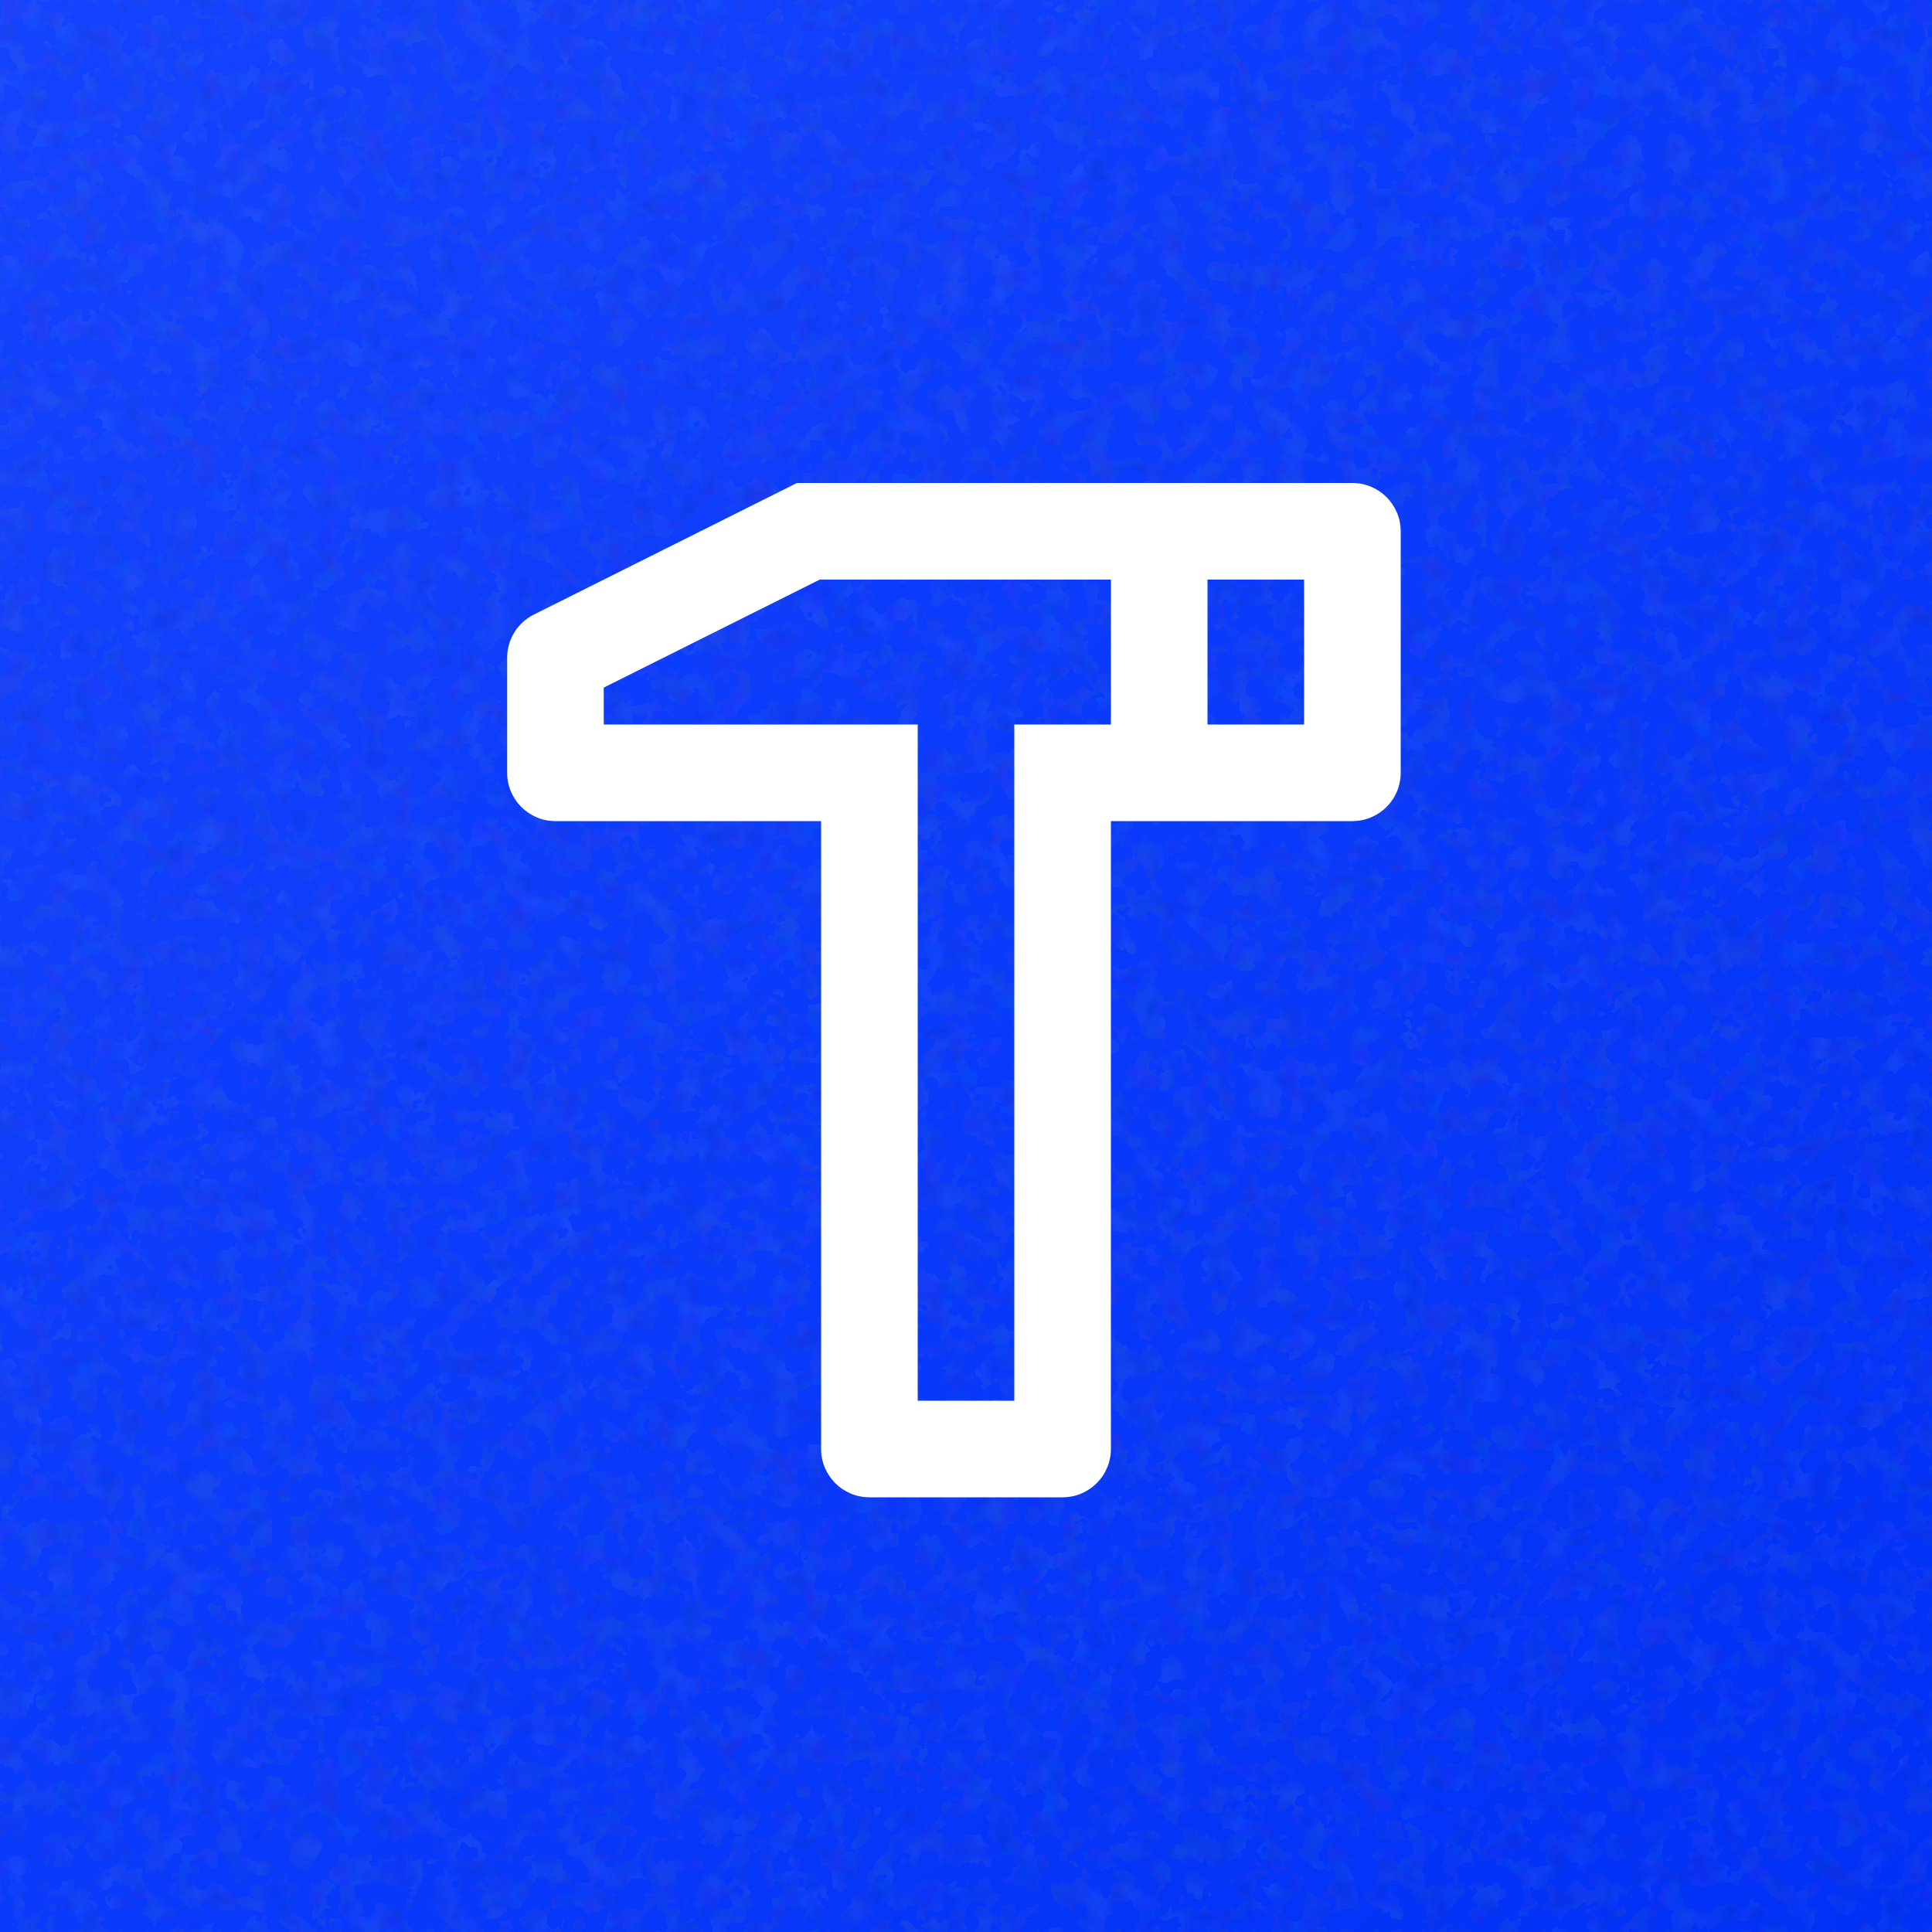
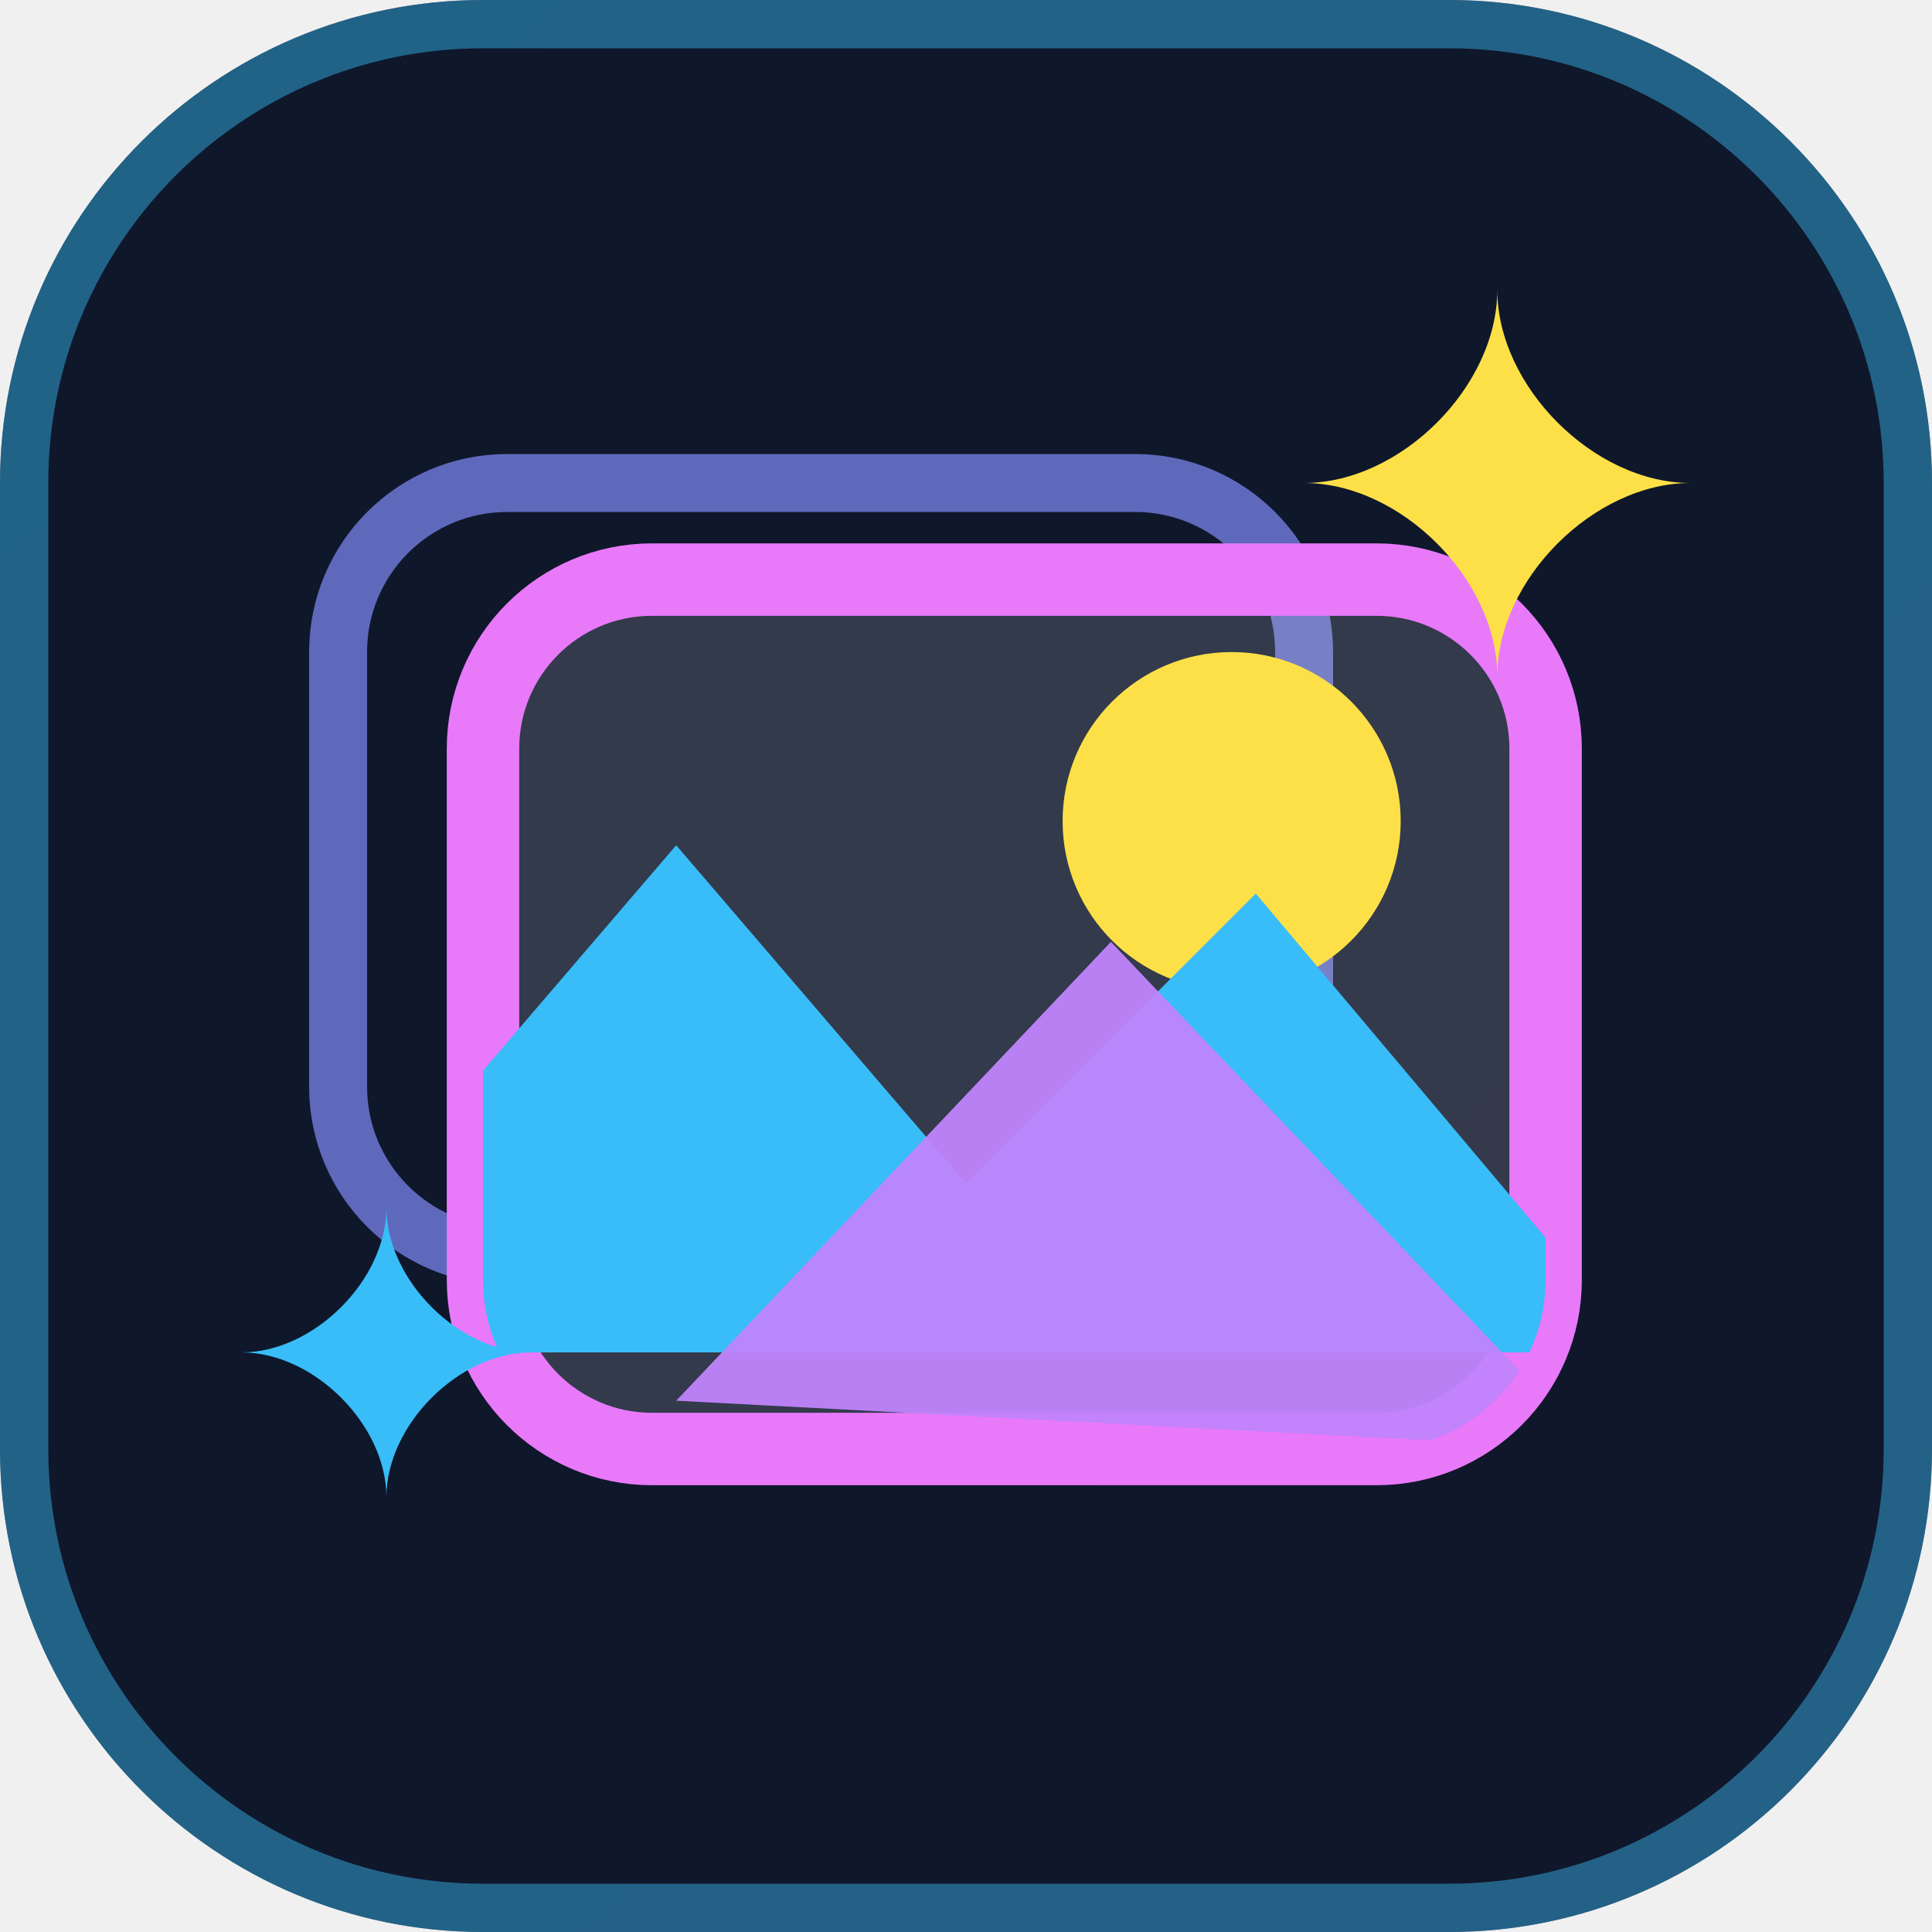
<svg xmlns="http://www.w3.org/2000/svg" width="40" height="40" viewBox="0 0 40 40" fill="none">
-   <g clip-path="url(#clip0_15253_95095)">
-     <rect width="40" height="40" fill="#0033FF" />
-     <g filter="url(#filter0_n_15253_95095)">
-       <rect width="40" height="40" fill="url(#paint0_linear_15253_95095)" />
-     </g>
-     <path d="M28 10C28.552 10 29 10.448 29 11V16C29 16.552 28.552 17 28 17H23V30C23 30.552 22.552 31 22 31H18C17.448 31 17 30.552 17 30V17H11.5C10.948 17 10.5 16.552 10.5 16V13.618C10.5 13.239 10.714 12.893 11.053 12.724L16.5 10H28ZM23 12H16.972L12.5 14.236V15H19V29H21V15H23V12ZM27 12H25V15H27V12Z" fill="white" />
+   <style>
+     @keyframes float {
+       0%, 100% { transform: rotate(-8deg) translateY(0px); }
+       50% { transform: rotate(-8deg) translateY(-2px); }
+     }
+     @keyframes starPulse {
+       0%, 100% { transform: scale(1); opacity: 1; filter: drop-shadow(0 0 2px rgba(253,224,71,0.8)); }
+       50% { transform: scale(1.2); opacity: 0.8; filter: drop-shadow(0 0 4px rgba(253,224,71,1)); }
+     }
+     @keyframes starPulseBlue {
+       0%, 100% { transform: scale(1); opacity: 1; filter: drop-shadow(0 0 2px rgba(56,189,248,0.8)); }
+       50% { transform: scale(1.15); opacity: 0.8; filter: drop-shadow(0 0 4px rgba(56,189,248,1)); }
+     }
+     @keyframes sunPulse {
+       0%, 100% { transform: scale(1); opacity: 1; filter: drop-shadow(0 0 2px rgba(244,114,182,0.5)); }
+       50% { transform: scale(1.1); opacity: 0.9; filter: drop-shadow(0 0 4px rgba(244,114,182,0.8)); }
+     }
+     .anim-float {
+       transform-origin: 17px 18px;
+       animation: float 4s ease-in-out infinite;
+     }
+     .anim-star1 {
+       transform-origin: 31px 10px;
+       animation: starPulse 2.5s ease-in-out infinite;
+     }
+     .anim-star2 {
+       transform-origin: 8px 28px;
+       animation: starPulseBlue 3s ease-in-out infinite 1s;
+     }
+     .anim-sun {
+       transform-origin: 25.5px 17px;
+       animation: sunPulse 4s ease-in-out infinite;
+     }
+   </style>
+   <rect width="40" height="40" rx="10" fill="url(#dark_bg_grad)" />
+   <rect x="0.5" y="0.5" width="39" height="39" rx="9.5" stroke="url(#border_grad)" stroke-opacity="0.45" stroke-width="1" />
+   <rect class="anim-float" x="7" y="10" width="20" height="16" rx="3.5" fill="none" stroke="url(#back_stroke)" stroke-opacity="0.7" stroke-width="1.2" />
+   <rect x="10" y="12" width="22" height="18" rx="3.5" fill="url(#card_grad)" stroke="url(#main_stroke)" stroke-width="1.5" />
+   <clipPath id="frame_clip_dark">
+     <rect x="10" y="12" width="22" height="18" rx="3.5" />
+   </clipPath>
+   <g clip-path="url(#frame_clip_dark)">
+     <circle class="anim-sun" cx="25.5" cy="17" r="3.5" fill="url(#sun_grad_dark)" />
+     <path d="M5 28 L14 17.5 L20 24.5 L26 18.5 L34 28 Z" fill="url(#mountain_grad_dark)" />
+     <path d="M14 29 L23 19.5 L33 30 Z" fill="url(#mountain_grad2_dark)" fill-opacity="0.95" />
  </g>
+   <path class="anim-star1" d="M31 6 C31 8 33 10 35 10 C33 10 31 12 31 14 C31 12 29 10 27 10 C29 10 31 8 31 6 Z" fill="url(#star_grad_dark)" />
+   <path class="anim-star2" d="M8 25 C8 26.5 9.5 28 11 28 C9.5 28 8 29.5 8 31 C8 29.5 6.5 28 5 28 C6.5 28 8 26.5 8 25 Z" fill="#38BDF8" />
  <defs>
-     <filter id="filter0_n_15253_95095" x="0" y="0" width="40" height="40" filterUnits="userSpaceOnUse" color-interpolation-filters="sRGB">
-       <feFlood flood-opacity="0" result="BackgroundImageFix" />
-       <feBlend mode="normal" in="SourceGraphic" in2="BackgroundImageFix" result="shape" />
-       <feTurbulence type="fractalNoise" baseFrequency="2 2" stitchTiles="stitch" numOctaves="3" result="noise" seed="8033" />
-       <feComponentTransfer in="noise" result="coloredNoise1">
-         <feFuncR type="linear" slope="2" intercept="-0.5" />
-         <feFuncG type="linear" slope="2" intercept="-0.5" />
-         <feFuncB type="linear" slope="2" intercept="-0.5" />
-         <feFuncA type="discrete" tableValues="1 1 1 1 1 1 1 1 1 1 1 1 1 1 1 1 1 1 1 1 1 1 1 1 1 1 1 1 1 1 1 1 1 1 1 1 1 1 1 1 1 1 1 1 1 1 1 1 1 1 1 0 0 0 0 0 0 0 0 0 0 0 0 0 0 0 0 0 0 0 0 0 0 0 0 0 0 0 0 0 0 0 0 0 0 0 0 0 0 0 0 0 0 0 0 0 0 0 0 0 " />
-       </feComponentTransfer>
-       <feComposite operator="in" in2="shape" in="coloredNoise1" result="noise1Clipped" />
-       <feComponentTransfer in="noise1Clipped" result="color1">
-         <feFuncA type="table" tableValues="0 0.06" />
-       </feComponentTransfer>
-       <feMerge result="effect1_noise_15253_95095">
-         <feMergeNode in="shape" />
-         <feMergeNode in="color1" />
-       </feMerge>
-     </filter>
-     <linearGradient id="paint0_linear_15253_95095" x1="0" y1="0" x2="40" y2="40" gradientUnits="userSpaceOnUse">
-       <stop stop-color="#1443FF" />
-       <stop offset="1" stop-color="#0031F5" />
+     <linearGradient id="dark_bg_grad" x1="0" y1="0" x2="40" y2="40">
+       <stop offset="0%" stop-color="#0F172A" />
+       <stop offset="50%" stop-color="#1E1B4B" />
+       <stop offset="100%" stop-color="#3B0764" />
    </linearGradient>
-     <clipPath id="clip0_15253_95095">
-       <rect width="40" height="40" fill="white" />
-     </clipPath>
+     <linearGradient id="border_grad" x1="0" y1="0" x2="40" y2="40">
+       <stop offset="0%" stop-color="#38BDF8" />
+       <stop offset="100%" stop-color="#F472B6" />
+     </linearGradient>
+     <linearGradient id="back_stroke" x1="7" y1="10" x2="27" y2="26">
+       <stop offset="0%" stop-color="#818CF8" />
+       <stop offset="100%" stop-color="#38BDF8" />
+     </linearGradient>
+     <linearGradient id="card_grad" x1="10" y1="12" x2="32" y2="30">
+       <stop offset="0%" stop-color="#ffffff" stop-opacity="0.15" />
+       <stop offset="100%" stop-color="#ffffff" stop-opacity="0.05" />
+     </linearGradient>
+     <linearGradient id="main_stroke" x1="10" y1="12" x2="32" y2="30">
+       <stop offset="0%" stop-color="#E879F9" />
+       <stop offset="100%" stop-color="#2DD4BF" />
+     </linearGradient>
+     <linearGradient id="sun_grad_dark" x1="22" y1="13.5" x2="29" y2="20.5">
+       <stop offset="0%" stop-color="#FDE047" />
+       <stop offset="100%" stop-color="#F472B6" />
+     </linearGradient>
+     <linearGradient id="mountain_grad_dark" x1="5" y1="17.5" x2="34" y2="28">
+       <stop offset="0%" stop-color="#38BDF8" />
+       <stop offset="100%" stop-color="#818CF8" />
+     </linearGradient>
+     <linearGradient id="mountain_grad2_dark" x1="14" y1="19.5" x2="33" y2="30">
+       <stop offset="0%" stop-color="#C084FC" />
+       <stop offset="100%" stop-color="#F472B6" />
+     </linearGradient>
+     <linearGradient id="star_grad_dark" x1="27" y1="6" x2="35" y2="14">
+       <stop offset="0%" stop-color="#FDE047" />
+       <stop offset="100%" stop-color="#F472B6" />
+     </linearGradient>
  </defs>
</svg>
